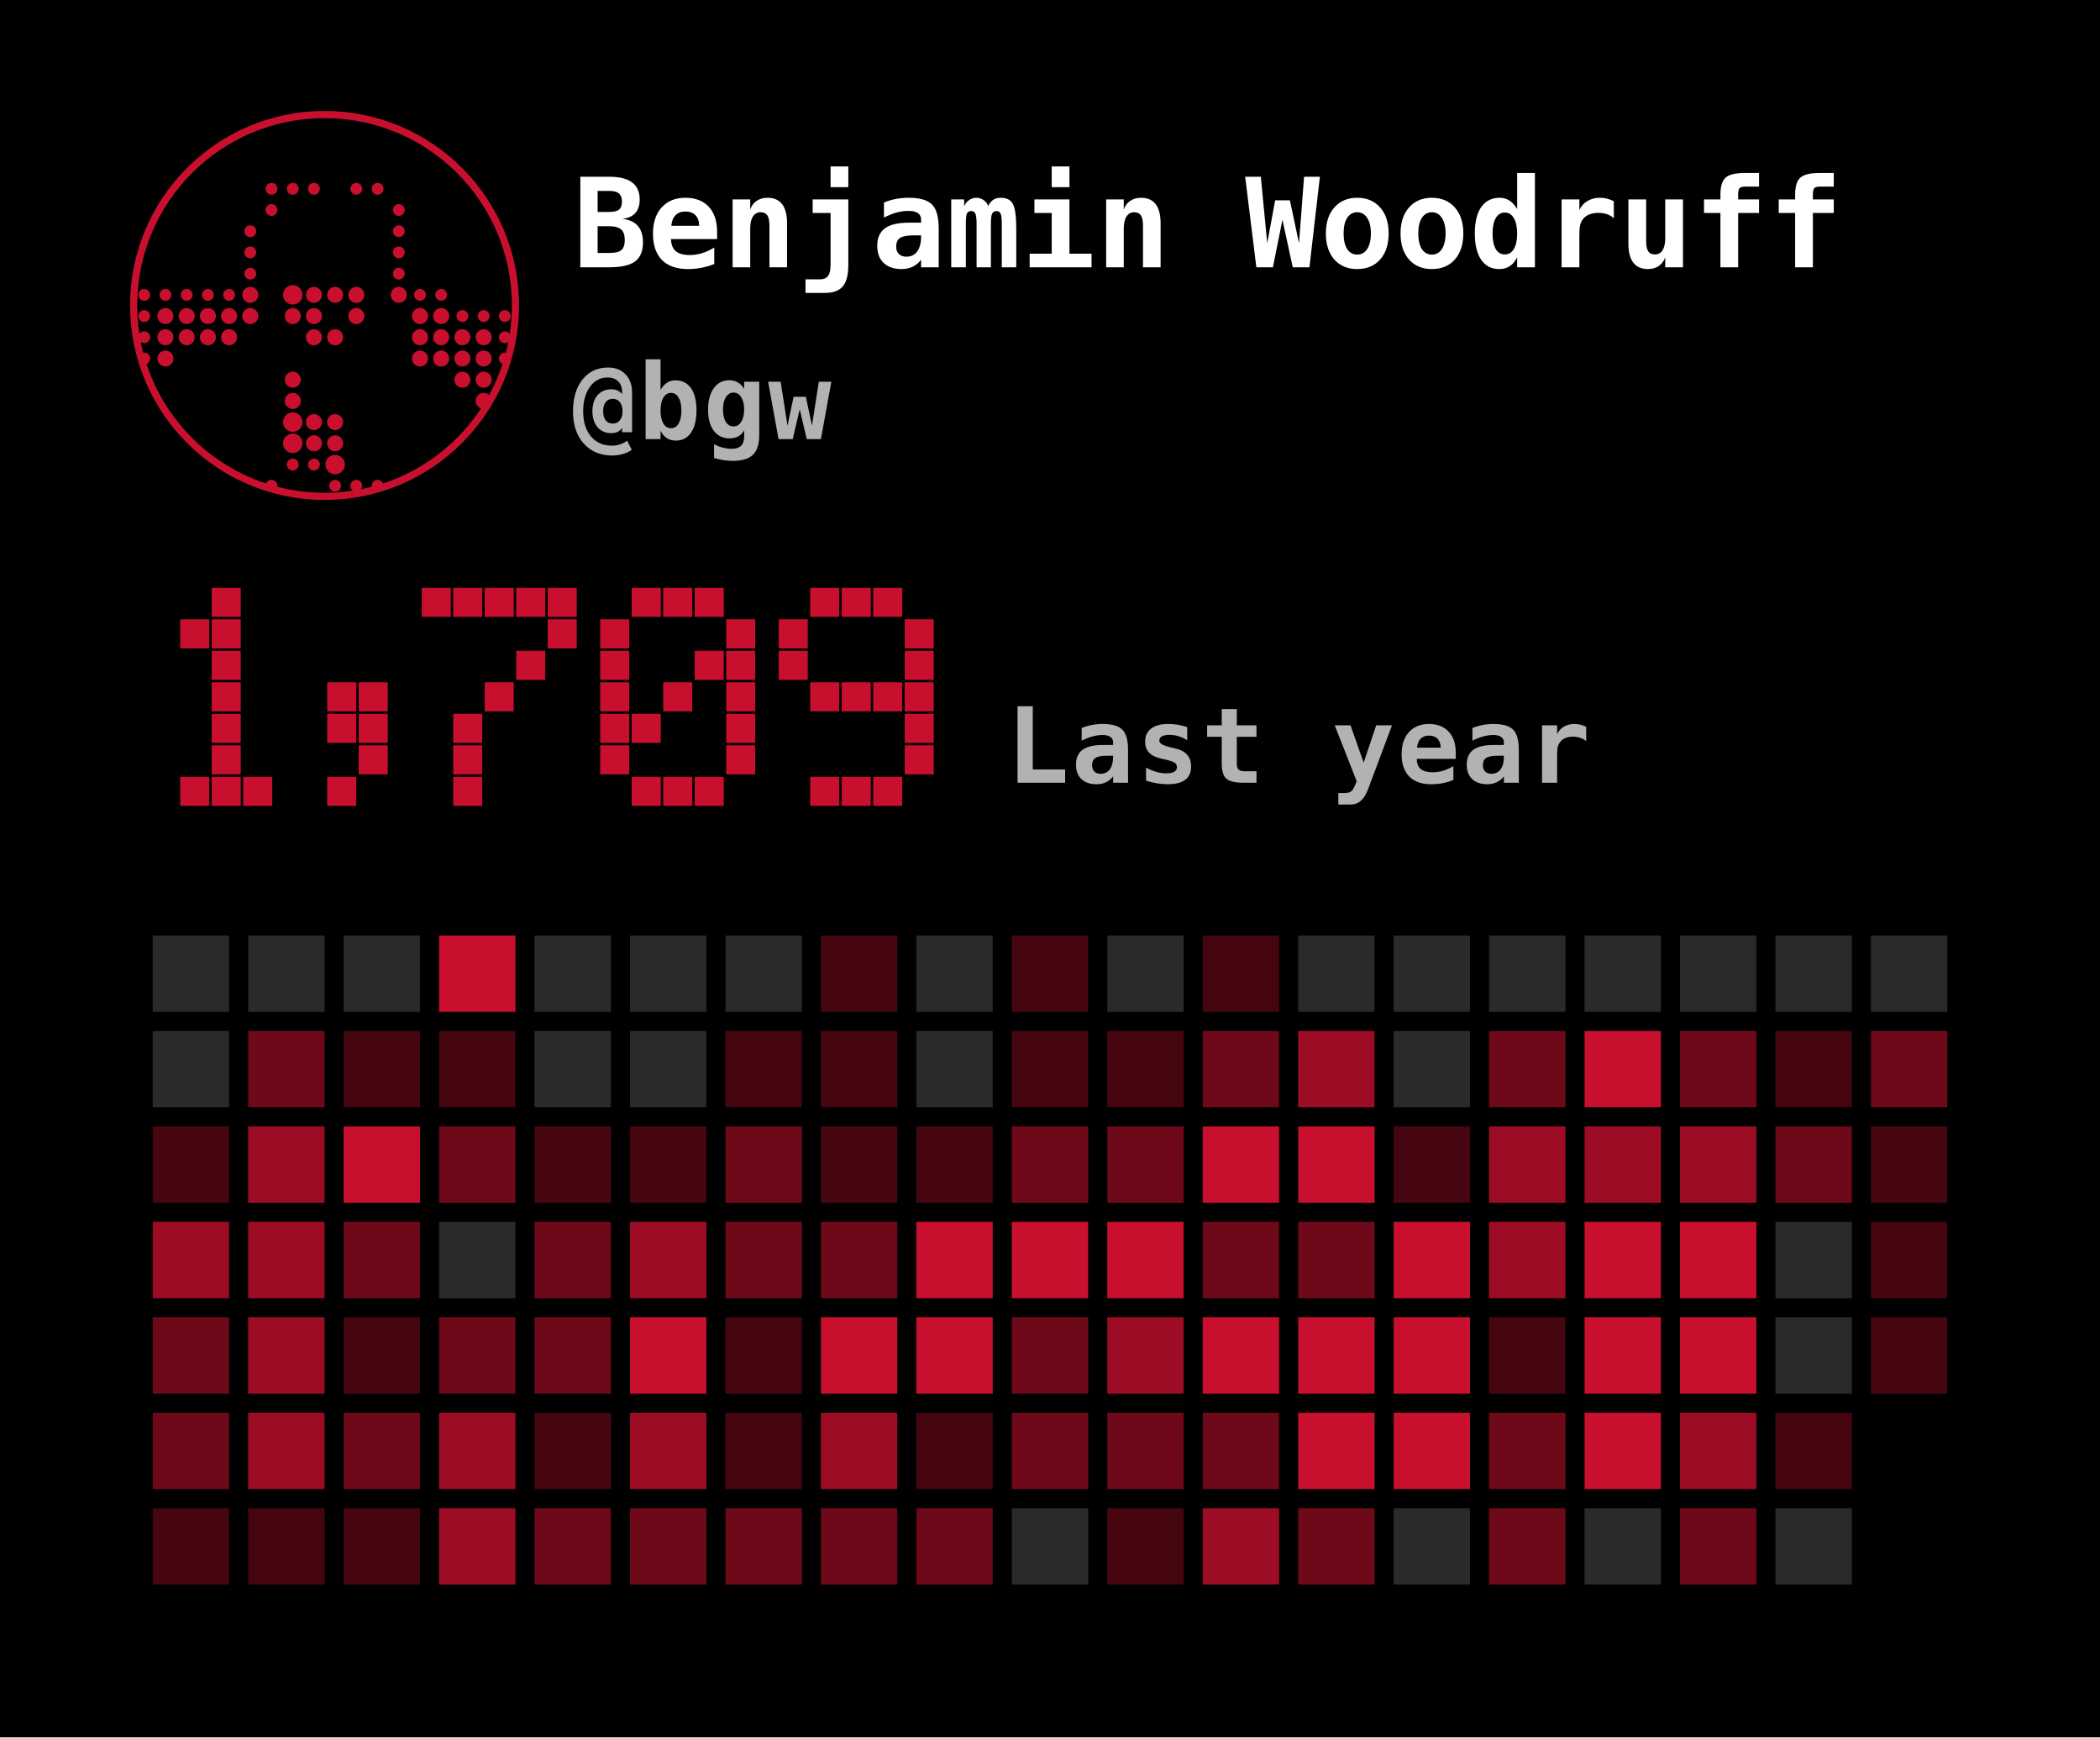
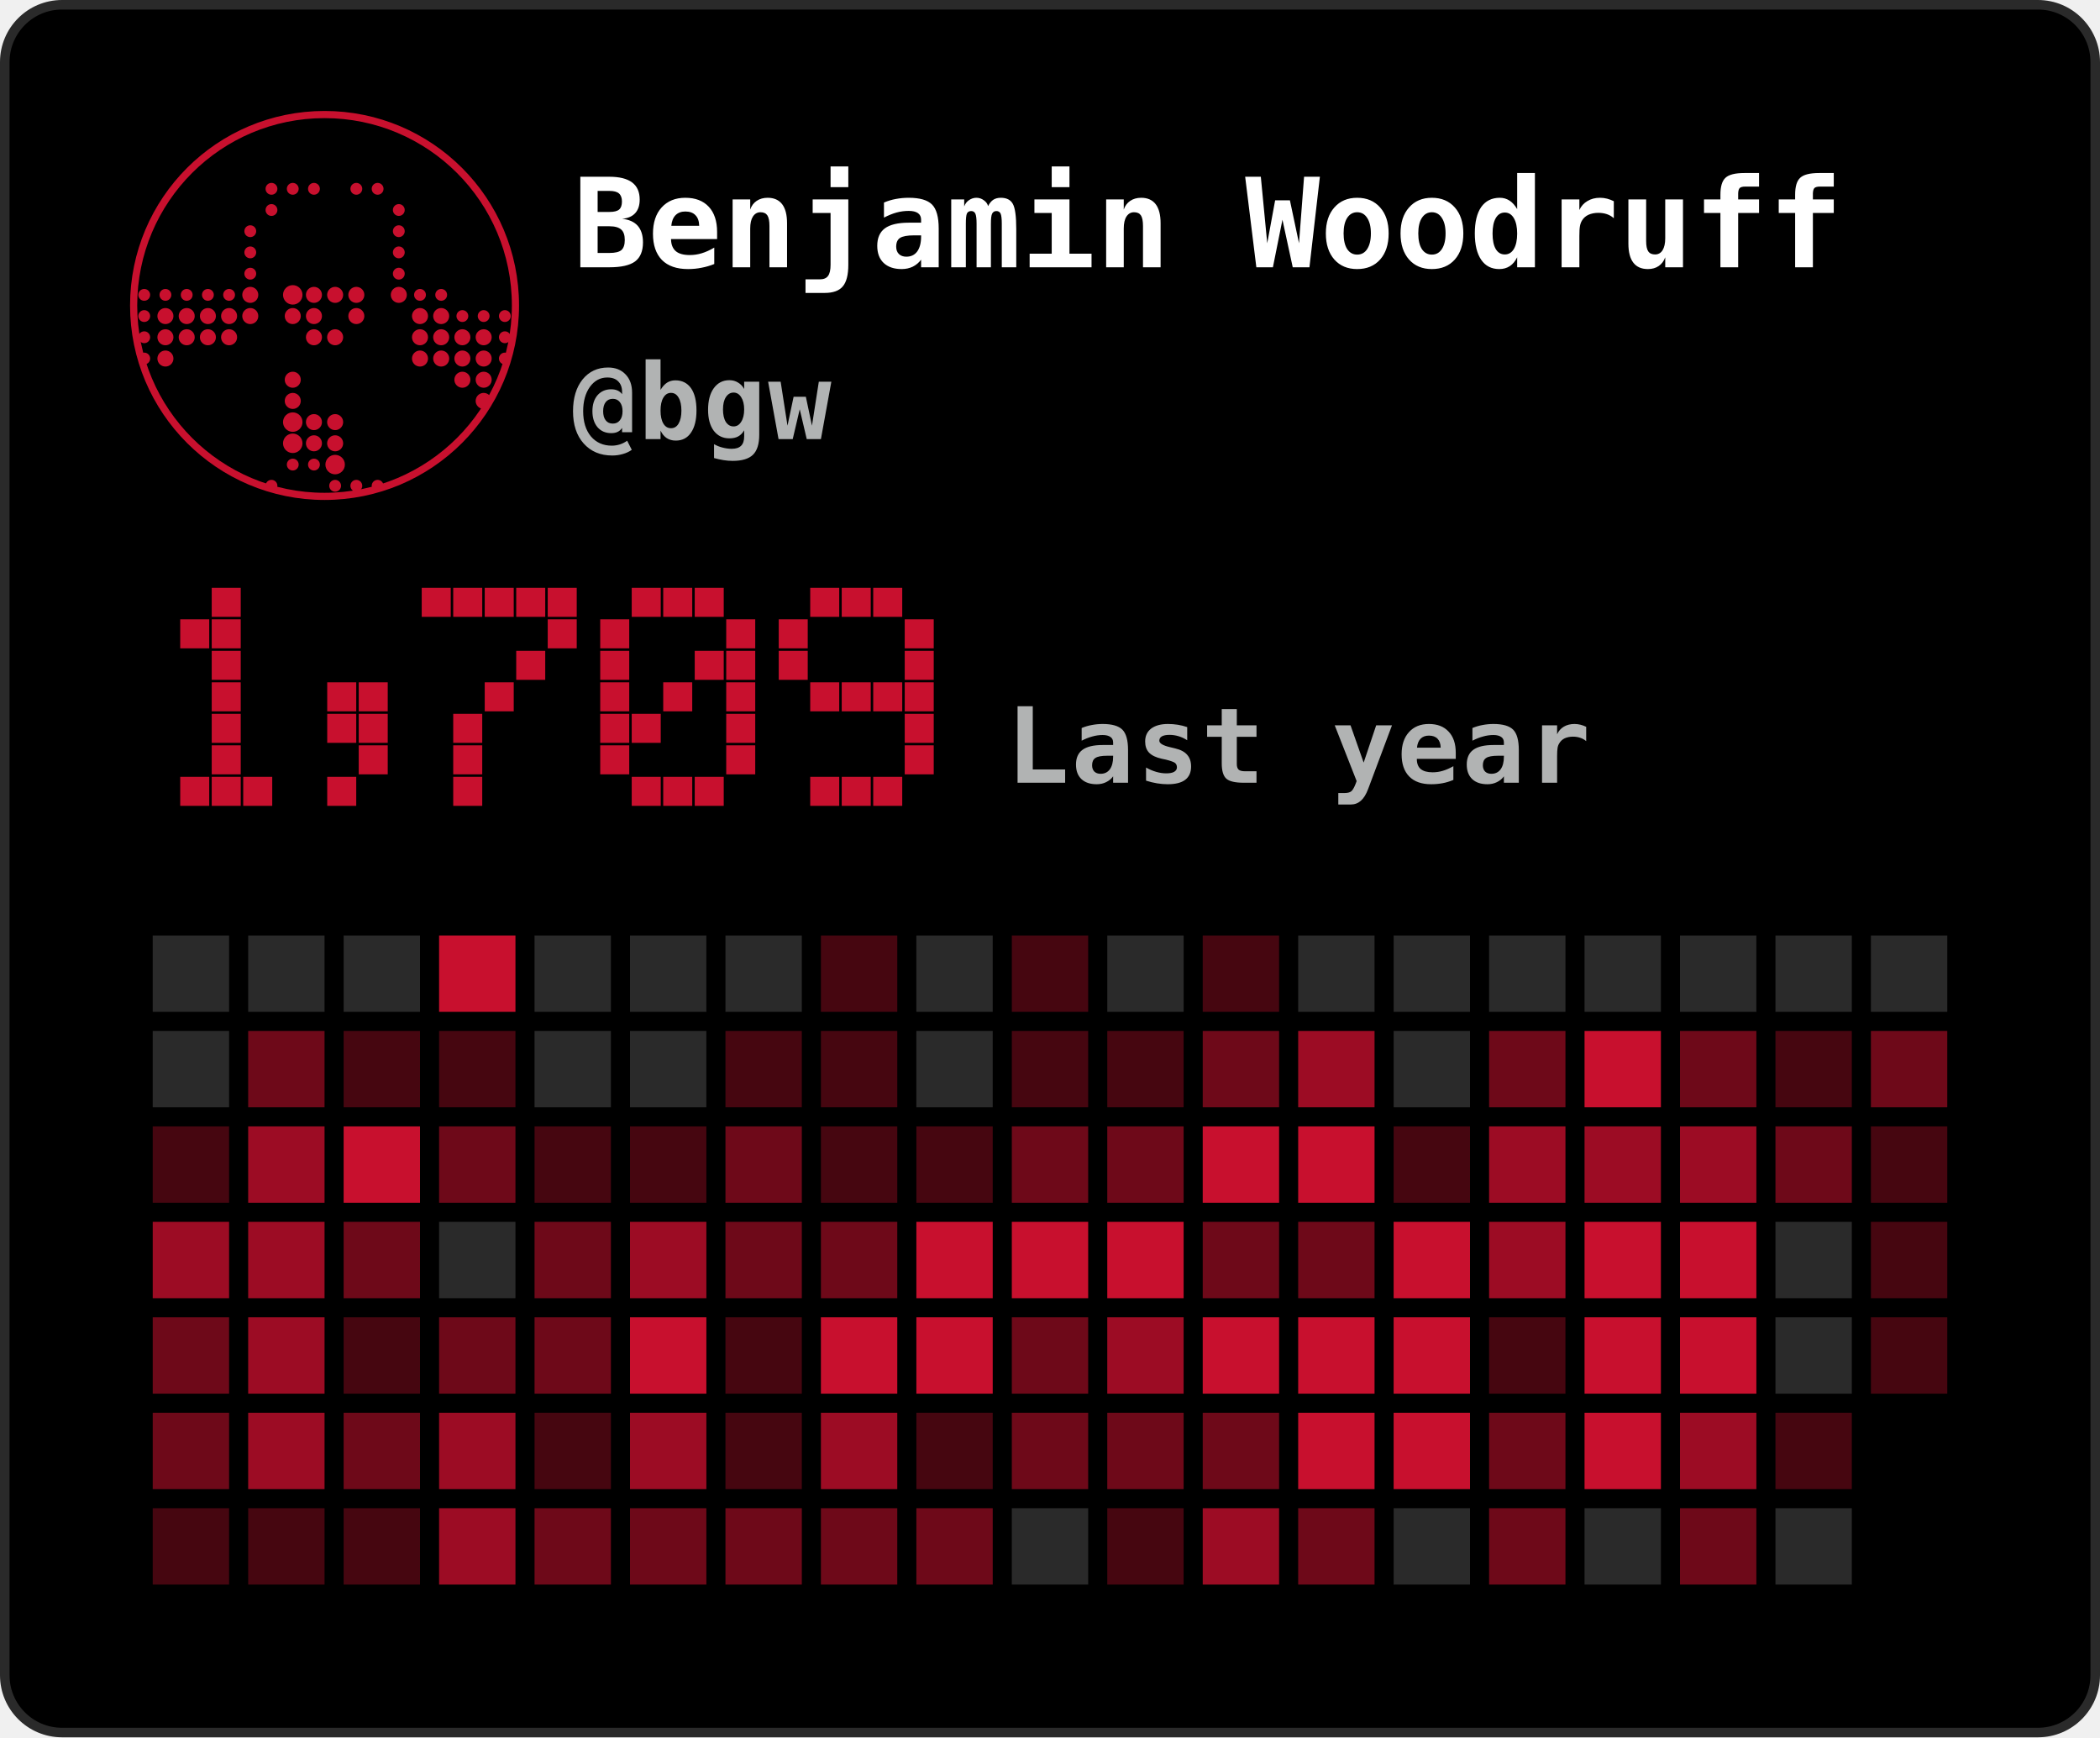
<svg xmlns="http://www.w3.org/2000/svg" width="220" height="182" viewBox="0 0 220 182" role="img">
-   <rect width="220" height="182" fill="#000000" />
+   <rect x="0.5" y="0.5" width="219" height="181" rx="6" fill="#000000" stroke="#2A2A2A" stroke-width="1" />
  <rect x="14" y="14" width="0" height="0" fill="#C8102E" />
  <clipPath id="pfp">
    <circle cx="34.00" cy="32.00" r="20.00" />
  </clipPath>
  <g clip-path="url(#pfp)">
    <circle cx="28.44" cy="19.78" r="0.62" fill="#C8102E" />
    <circle cx="30.67" cy="19.78" r="0.62" fill="#C8102E" />
    <circle cx="32.89" cy="19.78" r="0.62" fill="#C8102E" />
    <circle cx="37.33" cy="19.78" r="0.62" fill="#C8102E" />
    <circle cx="39.56" cy="19.78" r="0.62" fill="#C8102E" />
    <circle cx="28.44" cy="22.00" r="0.62" fill="#C8102E" />
    <circle cx="41.78" cy="22.00" r="0.62" fill="#C8102E" />
    <circle cx="26.22" cy="24.22" r="0.62" fill="#C8102E" />
    <circle cx="41.78" cy="24.22" r="0.62" fill="#C8102E" />
    <circle cx="26.22" cy="26.44" r="0.62" fill="#C8102E" />
    <circle cx="41.78" cy="26.44" r="0.62" fill="#C8102E" />
    <circle cx="26.22" cy="28.67" r="0.62" fill="#C8102E" />
    <circle cx="41.78" cy="28.67" r="0.62" fill="#C8102E" />
    <circle cx="15.11" cy="30.89" r="0.62" fill="#C8102E" />
    <circle cx="17.33" cy="30.89" r="0.62" fill="#C8102E" />
    <circle cx="19.56" cy="30.89" r="0.62" fill="#C8102E" />
    <circle cx="21.78" cy="30.89" r="0.62" fill="#C8102E" />
    <circle cx="24.00" cy="30.89" r="0.62" fill="#C8102E" />
    <circle cx="26.22" cy="30.89" r="0.84" fill="#C8102E" />
    <circle cx="30.67" cy="30.89" r="1.02" fill="#C8102E" />
    <circle cx="32.89" cy="30.89" r="0.84" fill="#C8102E" />
    <circle cx="35.11" cy="30.89" r="0.84" fill="#C8102E" />
    <circle cx="37.33" cy="30.89" r="0.84" fill="#C8102E" />
    <circle cx="41.78" cy="30.89" r="0.84" fill="#C8102E" />
    <circle cx="44.00" cy="30.89" r="0.62" fill="#C8102E" />
    <circle cx="46.22" cy="30.89" r="0.62" fill="#C8102E" />
    <circle cx="15.11" cy="33.11" r="0.62" fill="#C8102E" />
    <circle cx="17.33" cy="33.11" r="0.84" fill="#C8102E" />
    <circle cx="19.56" cy="33.11" r="0.84" fill="#C8102E" />
    <circle cx="21.78" cy="33.11" r="0.84" fill="#C8102E" />
    <circle cx="24.00" cy="33.11" r="0.84" fill="#C8102E" />
    <circle cx="26.22" cy="33.11" r="0.84" fill="#C8102E" />
    <circle cx="30.67" cy="33.11" r="0.84" fill="#C8102E" />
    <circle cx="32.89" cy="33.11" r="0.84" fill="#C8102E" />
    <circle cx="37.33" cy="33.11" r="0.84" fill="#C8102E" />
    <circle cx="44.00" cy="33.11" r="0.84" fill="#C8102E" />
    <circle cx="46.22" cy="33.11" r="0.84" fill="#C8102E" />
    <circle cx="48.44" cy="33.11" r="0.62" fill="#C8102E" />
    <circle cx="50.67" cy="33.11" r="0.62" fill="#C8102E" />
    <circle cx="52.89" cy="33.11" r="0.62" fill="#C8102E" />
    <circle cx="15.11" cy="35.33" r="0.62" fill="#C8102E" />
    <circle cx="17.33" cy="35.33" r="0.84" fill="#C8102E" />
    <circle cx="19.56" cy="35.33" r="0.84" fill="#C8102E" />
    <circle cx="21.78" cy="35.33" r="0.84" fill="#C8102E" />
    <circle cx="24.00" cy="35.33" r="0.84" fill="#C8102E" />
    <circle cx="32.89" cy="35.33" r="0.84" fill="#C8102E" />
    <circle cx="35.11" cy="35.33" r="0.84" fill="#C8102E" />
    <circle cx="44.00" cy="35.33" r="0.84" fill="#C8102E" />
    <circle cx="46.22" cy="35.33" r="0.84" fill="#C8102E" />
    <circle cx="48.44" cy="35.33" r="0.84" fill="#C8102E" />
    <circle cx="50.67" cy="35.33" r="0.84" fill="#C8102E" />
    <circle cx="52.89" cy="35.33" r="0.62" fill="#C8102E" />
    <circle cx="15.11" cy="37.56" r="0.62" fill="#C8102E" />
    <circle cx="17.33" cy="37.56" r="0.84" fill="#C8102E" />
    <circle cx="44.00" cy="37.56" r="0.84" fill="#C8102E" />
    <circle cx="46.22" cy="37.56" r="0.84" fill="#C8102E" />
    <circle cx="48.44" cy="37.56" r="0.84" fill="#C8102E" />
    <circle cx="50.67" cy="37.56" r="0.84" fill="#C8102E" />
    <circle cx="52.89" cy="37.56" r="0.62" fill="#C8102E" />
    <circle cx="15.11" cy="39.78" r="0.62" fill="#C8102E" />
    <circle cx="30.67" cy="39.78" r="0.84" fill="#C8102E" />
    <circle cx="48.44" cy="39.78" r="0.84" fill="#C8102E" />
    <circle cx="50.67" cy="39.78" r="0.84" fill="#C8102E" />
    <circle cx="52.89" cy="39.78" r="0.62" fill="#C8102E" />
    <circle cx="15.11" cy="42.00" r="0.62" fill="#C8102E" />
    <circle cx="30.67" cy="42.00" r="0.84" fill="#C8102E" />
    <circle cx="50.67" cy="42.00" r="0.84" fill="#C8102E" />
    <circle cx="52.89" cy="42.00" r="0.62" fill="#C8102E" />
    <circle cx="15.11" cy="44.22" r="0.62" fill="#C8102E" />
    <circle cx="30.67" cy="44.22" r="1.02" fill="#C8102E" />
    <circle cx="32.89" cy="44.22" r="0.84" fill="#C8102E" />
    <circle cx="35.11" cy="44.22" r="0.84" fill="#C8102E" />
    <circle cx="50.67" cy="44.22" r="0.84" fill="#C8102E" />
    <circle cx="52.89" cy="44.22" r="0.62" fill="#C8102E" />
    <circle cx="15.11" cy="46.44" r="0.62" fill="#C8102E" />
    <circle cx="30.67" cy="46.44" r="1.02" fill="#C8102E" />
    <circle cx="32.89" cy="46.44" r="0.84" fill="#C8102E" />
    <circle cx="35.11" cy="46.44" r="0.84" fill="#C8102E" />
    <circle cx="50.67" cy="46.44" r="0.84" fill="#C8102E" />
    <circle cx="52.89" cy="46.44" r="0.62" fill="#C8102E" />
    <circle cx="15.11" cy="48.67" r="0.62" fill="#C8102E" />
    <circle cx="30.67" cy="48.67" r="0.62" fill="#C8102E" />
    <circle cx="32.89" cy="48.67" r="0.62" fill="#C8102E" />
    <circle cx="35.11" cy="48.67" r="1.02" fill="#C8102E" />
    <circle cx="50.67" cy="48.67" r="0.84" fill="#C8102E" />
    <circle cx="52.89" cy="48.67" r="0.62" fill="#C8102E" />
    <circle cx="15.11" cy="50.89" r="0.62" fill="#C8102E" />
    <circle cx="17.33" cy="50.89" r="0.62" fill="#C8102E" />
    <circle cx="19.56" cy="50.89" r="0.62" fill="#C8102E" />
    <circle cx="21.78" cy="50.89" r="0.62" fill="#C8102E" />
    <circle cx="24.00" cy="50.89" r="0.62" fill="#C8102E" />
    <circle cx="26.22" cy="50.89" r="0.62" fill="#C8102E" />
    <circle cx="28.44" cy="50.89" r="0.62" fill="#C8102E" />
    <circle cx="35.11" cy="50.89" r="0.62" fill="#C8102E" />
    <circle cx="37.33" cy="50.89" r="0.62" fill="#C8102E" />
    <circle cx="39.56" cy="50.89" r="0.62" fill="#C8102E" />
    <circle cx="41.78" cy="50.89" r="0.62" fill="#C8102E" />
    <circle cx="44.00" cy="50.89" r="0.62" fill="#C8102E" />
    <circle cx="46.22" cy="50.89" r="0.62" fill="#C8102E" />
    <circle cx="48.44" cy="50.89" r="0.62" fill="#C8102E" />
    <circle cx="50.67" cy="50.89" r="0.62" fill="#C8102E" />
    <circle cx="52.89" cy="50.89" r="0.62" fill="#C8102E" />
  </g>
  <circle cx="34.00" cy="32.00" r="20.00" fill="none" stroke="#C8102E" stroke-width="0.75" />
  <text x="60" y="28" fill="#FFFFFF" text-anchor="start" font-family="ui-monospace, Geist Mono, monospace" font-weight="700" font-size="13" letter-spacing="0" dominant-baseline="auto">Benjamin Woodruff ‮</text>
  <text x="60" y="46" fill="#B1B3B3" text-anchor="start" font-family="ui-monospace, Geist Mono, monospace" font-weight="700" font-size="11" letter-spacing="0.2" dominant-baseline="auto">@bgw</text>
  <rect x="22.18" y="61.58" width="3.04" height="3.04" fill="#C8102E" />
  <rect x="18.88" y="64.88" width="3.04" height="3.04" fill="#C8102E" />
  <rect x="22.18" y="64.88" width="3.04" height="3.04" fill="#C8102E" />
  <rect x="22.18" y="68.18" width="3.04" height="3.04" fill="#C8102E" />
  <rect x="22.18" y="71.48" width="3.04" height="3.04" fill="#C8102E" />
  <rect x="22.18" y="74.78" width="3.04" height="3.04" fill="#C8102E" />
  <rect x="22.18" y="78.08" width="3.04" height="3.04" fill="#C8102E" />
  <rect x="18.88" y="81.38" width="3.04" height="3.04" fill="#C8102E" />
  <rect x="22.18" y="81.38" width="3.04" height="3.04" fill="#C8102E" />
  <rect x="25.48" y="81.38" width="3.04" height="3.04" fill="#C8102E" />
  <rect x="34.28" y="71.48" width="3.04" height="3.04" fill="#C8102E" />
  <rect x="37.58" y="71.48" width="3.04" height="3.04" fill="#C8102E" />
  <rect x="34.28" y="74.78" width="3.04" height="3.04" fill="#C8102E" />
  <rect x="37.58" y="74.78" width="3.04" height="3.04" fill="#C8102E" />
  <rect x="37.58" y="78.08" width="3.04" height="3.04" fill="#C8102E" />
  <rect x="34.28" y="81.38" width="3.04" height="3.04" fill="#C8102E" />
  <rect x="44.18" y="61.58" width="3.04" height="3.04" fill="#C8102E" />
  <rect x="47.48" y="61.58" width="3.04" height="3.04" fill="#C8102E" />
  <rect x="50.78" y="61.58" width="3.04" height="3.04" fill="#C8102E" />
  <rect x="54.08" y="61.58" width="3.04" height="3.04" fill="#C8102E" />
  <rect x="57.38" y="61.58" width="3.04" height="3.04" fill="#C8102E" />
  <rect x="57.38" y="64.88" width="3.04" height="3.04" fill="#C8102E" />
  <rect x="54.08" y="68.18" width="3.04" height="3.04" fill="#C8102E" />
  <rect x="50.78" y="71.48" width="3.04" height="3.04" fill="#C8102E" />
  <rect x="47.48" y="74.78" width="3.04" height="3.04" fill="#C8102E" />
  <rect x="47.48" y="78.08" width="3.04" height="3.04" fill="#C8102E" />
  <rect x="47.48" y="81.38" width="3.04" height="3.04" fill="#C8102E" />
  <rect x="66.18" y="61.58" width="3.04" height="3.04" fill="#C8102E" />
  <rect x="69.48" y="61.58" width="3.04" height="3.04" fill="#C8102E" />
  <rect x="72.78" y="61.58" width="3.04" height="3.04" fill="#C8102E" />
  <rect x="62.88" y="64.88" width="3.04" height="3.04" fill="#C8102E" />
  <rect x="76.08" y="64.88" width="3.04" height="3.04" fill="#C8102E" />
  <rect x="62.88" y="68.18" width="3.04" height="3.04" fill="#C8102E" />
  <rect x="72.78" y="68.18" width="3.04" height="3.04" fill="#C8102E" />
  <rect x="76.08" y="68.18" width="3.04" height="3.04" fill="#C8102E" />
  <rect x="62.88" y="71.48" width="3.04" height="3.04" fill="#C8102E" />
  <rect x="69.48" y="71.48" width="3.04" height="3.04" fill="#C8102E" />
  <rect x="76.08" y="71.48" width="3.04" height="3.04" fill="#C8102E" />
  <rect x="62.88" y="74.78" width="3.04" height="3.04" fill="#C8102E" />
  <rect x="66.18" y="74.78" width="3.04" height="3.04" fill="#C8102E" />
  <rect x="76.08" y="74.78" width="3.04" height="3.04" fill="#C8102E" />
  <rect x="62.88" y="78.08" width="3.04" height="3.04" fill="#C8102E" />
  <rect x="76.08" y="78.08" width="3.04" height="3.04" fill="#C8102E" />
  <rect x="66.18" y="81.38" width="3.04" height="3.04" fill="#C8102E" />
  <rect x="69.48" y="81.38" width="3.04" height="3.04" fill="#C8102E" />
  <rect x="72.78" y="81.38" width="3.04" height="3.04" fill="#C8102E" />
  <rect x="84.88" y="61.58" width="3.04" height="3.04" fill="#C8102E" />
  <rect x="88.18" y="61.58" width="3.04" height="3.04" fill="#C8102E" />
  <rect x="91.48" y="61.58" width="3.04" height="3.04" fill="#C8102E" />
  <rect x="81.58" y="64.88" width="3.04" height="3.04" fill="#C8102E" />
  <rect x="94.78" y="64.88" width="3.04" height="3.04" fill="#C8102E" />
  <rect x="81.58" y="68.18" width="3.04" height="3.04" fill="#C8102E" />
  <rect x="94.78" y="68.18" width="3.04" height="3.04" fill="#C8102E" />
  <rect x="84.88" y="71.48" width="3.04" height="3.04" fill="#C8102E" />
  <rect x="88.18" y="71.48" width="3.04" height="3.04" fill="#C8102E" />
  <rect x="91.48" y="71.48" width="3.04" height="3.04" fill="#C8102E" />
  <rect x="94.78" y="71.48" width="3.04" height="3.04" fill="#C8102E" />
  <rect x="94.78" y="74.78" width="3.04" height="3.04" fill="#C8102E" />
  <rect x="94.78" y="78.08" width="3.04" height="3.04" fill="#C8102E" />
  <rect x="84.88" y="81.38" width="3.04" height="3.04" fill="#C8102E" />
  <rect x="88.18" y="81.38" width="3.04" height="3.04" fill="#C8102E" />
  <rect x="91.48" y="81.38" width="3.04" height="3.04" fill="#C8102E" />
  <text x="105.4" y="82.0" fill="#B1B3B3" text-anchor="start" font-family="ui-monospace, Geist Mono, monospace" font-weight="700" font-size="11" letter-spacing="0.2" dominant-baseline="auto">Last year</text>
  <rect x="16" y="98" width="8" height="8" fill="#2A2A2A" />
  <rect x="16" y="108" width="8" height="8" fill="#2A2A2A" />
  <rect x="16" y="118" width="8" height="8" fill="#C8102E" opacity="0.35" />
  <rect x="16" y="128" width="8" height="8" fill="#C8102E" opacity="0.78" />
  <rect x="16" y="138" width="8" height="8" fill="#C8102E" opacity="0.55" />
  <rect x="16" y="148" width="8" height="8" fill="#C8102E" opacity="0.55" />
  <rect x="16" y="158" width="8" height="8" fill="#C8102E" opacity="0.35" />
  <rect x="26" y="98" width="8" height="8" fill="#2A2A2A" />
  <rect x="26" y="108" width="8" height="8" fill="#C8102E" opacity="0.55" />
  <rect x="26" y="118" width="8" height="8" fill="#C8102E" opacity="0.78" />
  <rect x="26" y="128" width="8" height="8" fill="#C8102E" opacity="0.78" />
  <rect x="26" y="138" width="8" height="8" fill="#C8102E" opacity="0.78" />
  <rect x="26" y="148" width="8" height="8" fill="#C8102E" opacity="0.78" />
  <rect x="26" y="158" width="8" height="8" fill="#C8102E" opacity="0.35" />
  <rect x="36" y="98" width="8" height="8" fill="#2A2A2A" />
  <rect x="36" y="108" width="8" height="8" fill="#C8102E" opacity="0.35" />
  <rect x="36" y="118" width="8" height="8" fill="#C8102E" />
  <rect x="36" y="128" width="8" height="8" fill="#C8102E" opacity="0.55" />
  <rect x="36" y="138" width="8" height="8" fill="#C8102E" opacity="0.35" />
  <rect x="36" y="148" width="8" height="8" fill="#C8102E" opacity="0.55" />
  <rect x="36" y="158" width="8" height="8" fill="#C8102E" opacity="0.35" />
  <rect x="46" y="98" width="8" height="8" fill="#C8102E" />
  <rect x="46" y="108" width="8" height="8" fill="#C8102E" opacity="0.35" />
  <rect x="46" y="118" width="8" height="8" fill="#C8102E" opacity="0.55" />
  <rect x="46" y="128" width="8" height="8" fill="#2A2A2A" />
  <rect x="46" y="138" width="8" height="8" fill="#C8102E" opacity="0.55" />
  <rect x="46" y="148" width="8" height="8" fill="#C8102E" opacity="0.78" />
  <rect x="46" y="158" width="8" height="8" fill="#C8102E" opacity="0.78" />
  <rect x="56" y="98" width="8" height="8" fill="#2A2A2A" />
  <rect x="56" y="108" width="8" height="8" fill="#2A2A2A" />
  <rect x="56" y="118" width="8" height="8" fill="#C8102E" opacity="0.35" />
  <rect x="56" y="128" width="8" height="8" fill="#C8102E" opacity="0.55" />
  <rect x="56" y="138" width="8" height="8" fill="#C8102E" opacity="0.55" />
  <rect x="56" y="148" width="8" height="8" fill="#C8102E" opacity="0.35" />
  <rect x="56" y="158" width="8" height="8" fill="#C8102E" opacity="0.55" />
  <rect x="66" y="98" width="8" height="8" fill="#2A2A2A" />
  <rect x="66" y="108" width="8" height="8" fill="#2A2A2A" />
  <rect x="66" y="118" width="8" height="8" fill="#C8102E" opacity="0.35" />
  <rect x="66" y="128" width="8" height="8" fill="#C8102E" opacity="0.78" />
  <rect x="66" y="138" width="8" height="8" fill="#C8102E" />
  <rect x="66" y="148" width="8" height="8" fill="#C8102E" opacity="0.78" />
  <rect x="66" y="158" width="8" height="8" fill="#C8102E" opacity="0.55" />
  <rect x="76" y="98" width="8" height="8" fill="#2A2A2A" />
  <rect x="76" y="108" width="8" height="8" fill="#C8102E" opacity="0.35" />
  <rect x="76" y="118" width="8" height="8" fill="#C8102E" opacity="0.55" />
  <rect x="76" y="128" width="8" height="8" fill="#C8102E" opacity="0.55" />
  <rect x="76" y="138" width="8" height="8" fill="#C8102E" opacity="0.35" />
  <rect x="76" y="148" width="8" height="8" fill="#C8102E" opacity="0.35" />
  <rect x="76" y="158" width="8" height="8" fill="#C8102E" opacity="0.55" />
  <rect x="86" y="98" width="8" height="8" fill="#C8102E" opacity="0.35" />
  <rect x="86" y="108" width="8" height="8" fill="#C8102E" opacity="0.35" />
  <rect x="86" y="118" width="8" height="8" fill="#C8102E" opacity="0.35" />
  <rect x="86" y="128" width="8" height="8" fill="#C8102E" opacity="0.55" />
  <rect x="86" y="138" width="8" height="8" fill="#C8102E" />
  <rect x="86" y="148" width="8" height="8" fill="#C8102E" opacity="0.78" />
  <rect x="86" y="158" width="8" height="8" fill="#C8102E" opacity="0.55" />
  <rect x="96" y="98" width="8" height="8" fill="#2A2A2A" />
  <rect x="96" y="108" width="8" height="8" fill="#2A2A2A" />
  <rect x="96" y="118" width="8" height="8" fill="#C8102E" opacity="0.35" />
  <rect x="96" y="128" width="8" height="8" fill="#C8102E" />
  <rect x="96" y="138" width="8" height="8" fill="#C8102E" />
  <rect x="96" y="148" width="8" height="8" fill="#C8102E" opacity="0.35" />
  <rect x="96" y="158" width="8" height="8" fill="#C8102E" opacity="0.55" />
  <rect x="106" y="98" width="8" height="8" fill="#C8102E" opacity="0.35" />
  <rect x="106" y="108" width="8" height="8" fill="#C8102E" opacity="0.35" />
  <rect x="106" y="118" width="8" height="8" fill="#C8102E" opacity="0.55" />
  <rect x="106" y="128" width="8" height="8" fill="#C8102E" />
  <rect x="106" y="138" width="8" height="8" fill="#C8102E" opacity="0.55" />
  <rect x="106" y="148" width="8" height="8" fill="#C8102E" opacity="0.55" />
  <rect x="106" y="158" width="8" height="8" fill="#2A2A2A" />
  <rect x="116" y="98" width="8" height="8" fill="#2A2A2A" />
  <rect x="116" y="108" width="8" height="8" fill="#C8102E" opacity="0.35" />
  <rect x="116" y="118" width="8" height="8" fill="#C8102E" opacity="0.55" />
  <rect x="116" y="128" width="8" height="8" fill="#C8102E" />
  <rect x="116" y="138" width="8" height="8" fill="#C8102E" opacity="0.78" />
  <rect x="116" y="148" width="8" height="8" fill="#C8102E" opacity="0.55" />
  <rect x="116" y="158" width="8" height="8" fill="#C8102E" opacity="0.35" />
  <rect x="126" y="98" width="8" height="8" fill="#C8102E" opacity="0.35" />
  <rect x="126" y="108" width="8" height="8" fill="#C8102E" opacity="0.55" />
  <rect x="126" y="118" width="8" height="8" fill="#C8102E" />
  <rect x="126" y="128" width="8" height="8" fill="#C8102E" opacity="0.55" />
  <rect x="126" y="138" width="8" height="8" fill="#C8102E" />
  <rect x="126" y="148" width="8" height="8" fill="#C8102E" opacity="0.55" />
  <rect x="126" y="158" width="8" height="8" fill="#C8102E" opacity="0.78" />
  <rect x="136" y="98" width="8" height="8" fill="#2A2A2A" />
  <rect x="136" y="108" width="8" height="8" fill="#C8102E" opacity="0.78" />
  <rect x="136" y="118" width="8" height="8" fill="#C8102E" />
  <rect x="136" y="128" width="8" height="8" fill="#C8102E" opacity="0.55" />
  <rect x="136" y="138" width="8" height="8" fill="#C8102E" />
  <rect x="136" y="148" width="8" height="8" fill="#C8102E" />
  <rect x="136" y="158" width="8" height="8" fill="#C8102E" opacity="0.55" />
  <rect x="146" y="98" width="8" height="8" fill="#2A2A2A" />
  <rect x="146" y="108" width="8" height="8" fill="#2A2A2A" />
  <rect x="146" y="118" width="8" height="8" fill="#C8102E" opacity="0.35" />
  <rect x="146" y="128" width="8" height="8" fill="#C8102E" />
  <rect x="146" y="138" width="8" height="8" fill="#C8102E" />
  <rect x="146" y="148" width="8" height="8" fill="#C8102E" />
  <rect x="146" y="158" width="8" height="8" fill="#2A2A2A" />
  <rect x="156" y="98" width="8" height="8" fill="#2A2A2A" />
  <rect x="156" y="108" width="8" height="8" fill="#C8102E" opacity="0.55" />
  <rect x="156" y="118" width="8" height="8" fill="#C8102E" opacity="0.78" />
  <rect x="156" y="128" width="8" height="8" fill="#C8102E" opacity="0.78" />
  <rect x="156" y="138" width="8" height="8" fill="#C8102E" opacity="0.35" />
  <rect x="156" y="148" width="8" height="8" fill="#C8102E" opacity="0.55" />
  <rect x="156" y="158" width="8" height="8" fill="#C8102E" opacity="0.55" />
  <rect x="166" y="98" width="8" height="8" fill="#2A2A2A" />
  <rect x="166" y="108" width="8" height="8" fill="#C8102E" />
  <rect x="166" y="118" width="8" height="8" fill="#C8102E" opacity="0.78" />
  <rect x="166" y="128" width="8" height="8" fill="#C8102E" />
  <rect x="166" y="138" width="8" height="8" fill="#C8102E" />
  <rect x="166" y="148" width="8" height="8" fill="#C8102E" />
  <rect x="166" y="158" width="8" height="8" fill="#2A2A2A" />
  <rect x="176" y="98" width="8" height="8" fill="#2A2A2A" />
  <rect x="176" y="108" width="8" height="8" fill="#C8102E" opacity="0.55" />
  <rect x="176" y="118" width="8" height="8" fill="#C8102E" opacity="0.78" />
  <rect x="176" y="128" width="8" height="8" fill="#C8102E" />
  <rect x="176" y="138" width="8" height="8" fill="#C8102E" />
  <rect x="176" y="148" width="8" height="8" fill="#C8102E" opacity="0.78" />
  <rect x="176" y="158" width="8" height="8" fill="#C8102E" opacity="0.55" />
  <rect x="186" y="98" width="8" height="8" fill="#2A2A2A" />
  <rect x="186" y="108" width="8" height="8" fill="#C8102E" opacity="0.35" />
  <rect x="186" y="118" width="8" height="8" fill="#C8102E" opacity="0.55" />
  <rect x="186" y="128" width="8" height="8" fill="#2A2A2A" />
  <rect x="186" y="138" width="8" height="8" fill="#2A2A2A" />
  <rect x="186" y="148" width="8" height="8" fill="#C8102E" opacity="0.35" />
  <rect x="186" y="158" width="8" height="8" fill="#2A2A2A" />
  <rect x="196" y="98" width="8" height="8" fill="#2A2A2A" />
  <rect x="196" y="108" width="8" height="8" fill="#C8102E" opacity="0.55" />
  <rect x="196" y="118" width="8" height="8" fill="#C8102E" opacity="0.35" />
  <rect x="196" y="128" width="8" height="8" fill="#C8102E" opacity="0.35" />
  <rect x="196" y="138" width="8" height="8" fill="#C8102E" opacity="0.35" />
</svg>
